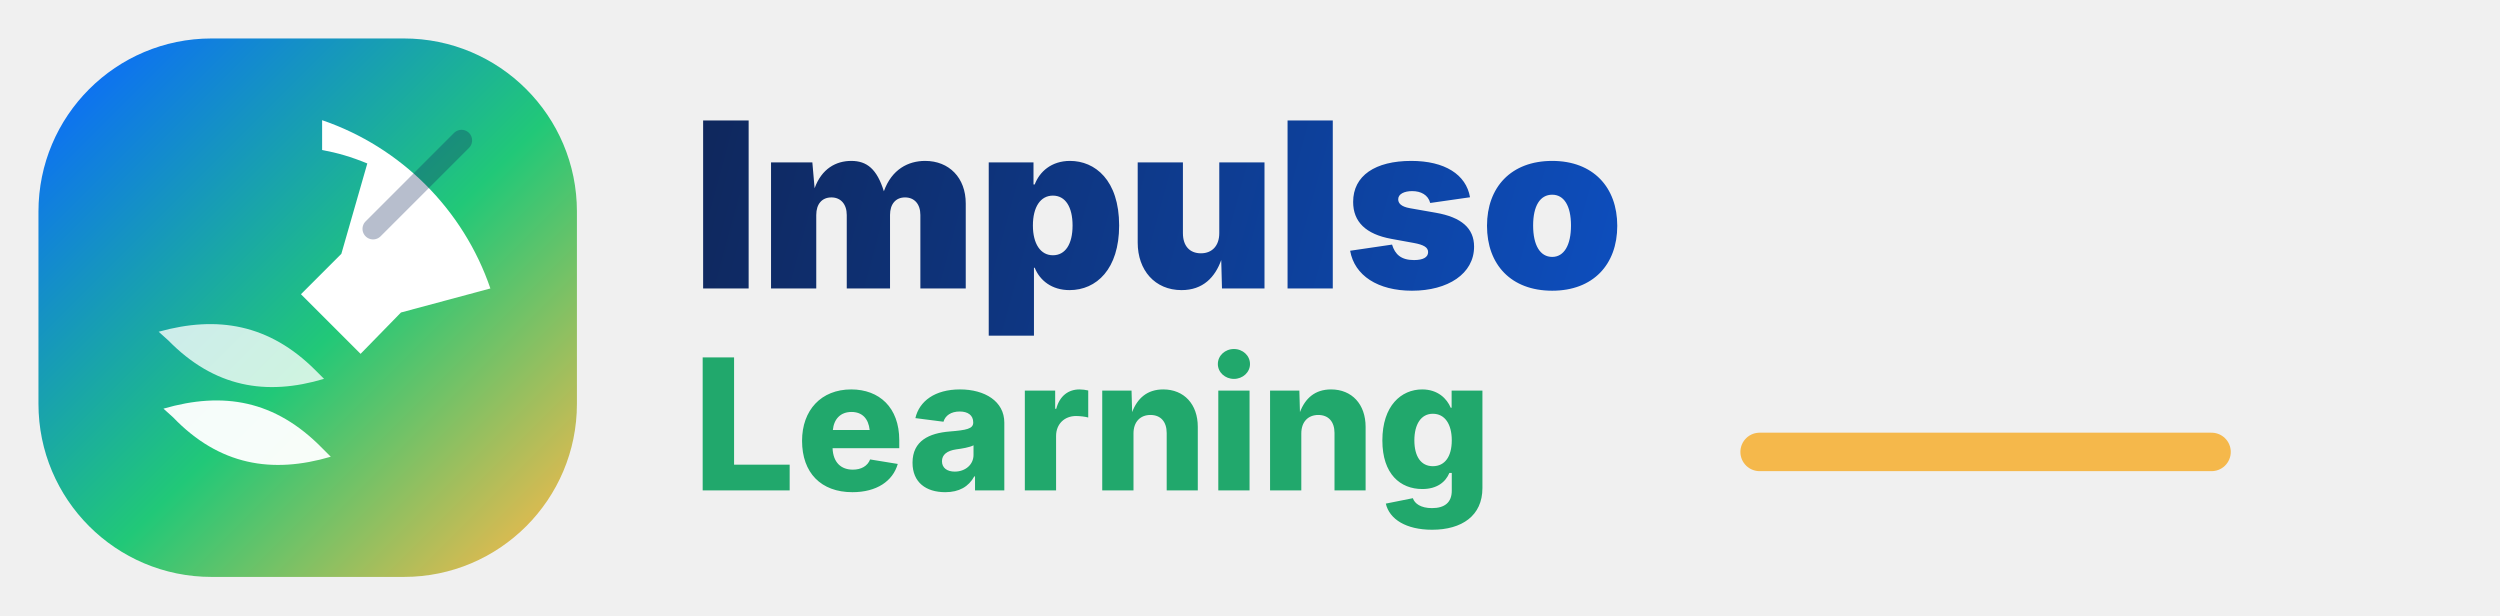
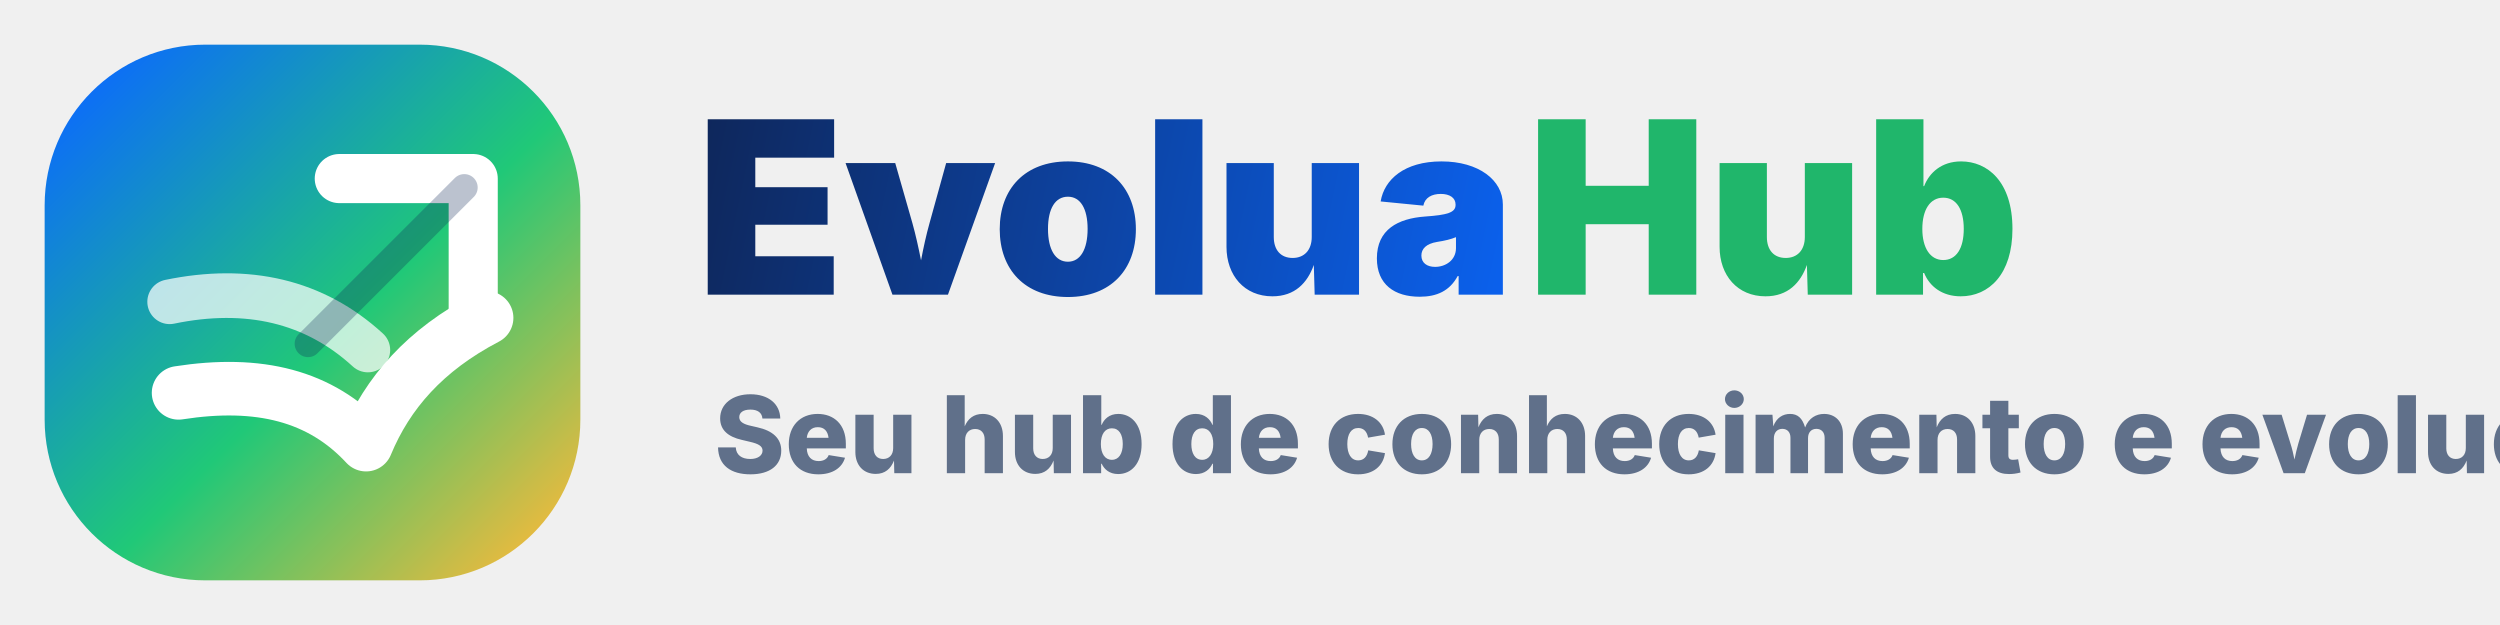
- <svg xmlns="http://www.w3.org/2000/svg" width="260" height="64" viewBox="0 0 260 64" fill="none" role="img" aria-label="Impulso Learning">
+ <svg xmlns="http://www.w3.org/2000/svg" width="280" height="70" viewBox="0 0 280 70" fill="none" role="img" aria-label="EvoluaHub">
  <defs>
-     <linearGradient id="g1" x1="6" y1="6" x2="58" y2="58" gradientUnits="userSpaceOnUse">
+     <linearGradient id="mark" x1="8" y1="8" x2="62" y2="62" gradientUnits="userSpaceOnUse">
      <stop stop-color="#0B68FF" />
-       <stop offset=".55" stop-color="#21C878" />
-       <stop offset="1" stop-color="#F5B84B" />
+       <stop offset="0.55" stop-color="#20C878" />
+       <stop offset="1" stop-color="#F6B93B" />
    </linearGradient>
-     <linearGradient id="g2" x1="68" y1="10" x2="230" y2="54" gradientUnits="userSpaceOnUse">
-       <stop stop-color="#0F2557" />
-       <stop offset="1" stop-color="#0B68FF" />
+     <linearGradient id="word" x1="74" y1="14" x2="256" y2="52" gradientUnits="userSpaceOnUse">
+       <stop stop-color="#0E2454" />
+       <stop offset="0.58" stop-color="#0B68FF" />
+       <stop offset="1" stop-color="#20B66B" />
    </linearGradient>
  </defs>
-   <rect x="4" y="4" width="56" height="56" rx="18" fill="url(#g1)" />
-   <path d="M33.5 12.5c8.2 2.8 14.7 9.3 17.5 17.5l-9.3 2.5-4.2 4.3-6.2-6.2 4.2-4.2 2.7-9.4c-1.7-.7-3.1-1.1-4.7-1.4v-3.1Z" fill="white" />
-   <path d="M17 42.5c6.2-1.8 11.6-.9 16.5 4.1l.9.9c-6.1 1.8-11.6.9-16.4-4.1l-1-.9Z" fill="white" opacity=".96" />
-   <path d="M16.5 34.5c6.1-1.7 11.5-.8 16.3 4l.9.9c-6 1.8-11.4.9-16.2-4l-1-.9Z" fill="white" opacity=".78" />
-   <path d="M38.8 23.8 48 14.6" stroke="#0F2557" stroke-width="2.2" stroke-linecap="round" opacity=".3" />
-   <text x="72" y="30" font-family="Inter, Arial, sans-serif" font-size="24" font-weight="900" fill="url(#g2)">Impulso</text>
-   <text x="72" y="51" font-family="Inter, Arial, sans-serif" font-size="19" font-weight="800" fill="#21A86C">Learning</text>
-   <path d="M183 47h47" stroke="#F5B84B" stroke-width="4" stroke-linecap="round" />
+   <rect x="5" y="5" width="60" height="60" rx="18" fill="url(#mark)" />
+   <path d="M20 44c9-1.4 15.9.3 21 5.8 2.4-5.8 6.6-10.6 13.5-14.2" stroke="white" stroke-width="6" stroke-linecap="round" stroke-linejoin="round" />
+   <path d="M19 33.8c8.7-1.8 16.2-.1 22.2 5.4" stroke="white" stroke-opacity=".72" stroke-width="5" stroke-linecap="round" />
+   <path d="M38 20h15v15" stroke="white" stroke-width="5.5" stroke-linecap="round" stroke-linejoin="round" />
+   <path d="M52 21 34.5 38.5" stroke="#0E2454" stroke-opacity=".28" stroke-width="3" stroke-linecap="round" />
+   <text x="78" y="33" font-family="Inter, Arial, sans-serif" font-size="27" font-weight="950" fill="url(#word)">Evolua</text>
+   <text x="171" y="33" font-family="Inter, Arial, sans-serif" font-size="27" font-weight="950" fill="#20B66B">Hub</text>
+   <text x="80" y="53" font-family="Inter, Arial, sans-serif" font-size="12" font-weight="800" fill="#60708A">Seu hub de conhecimento e evolução</text>
</svg>
